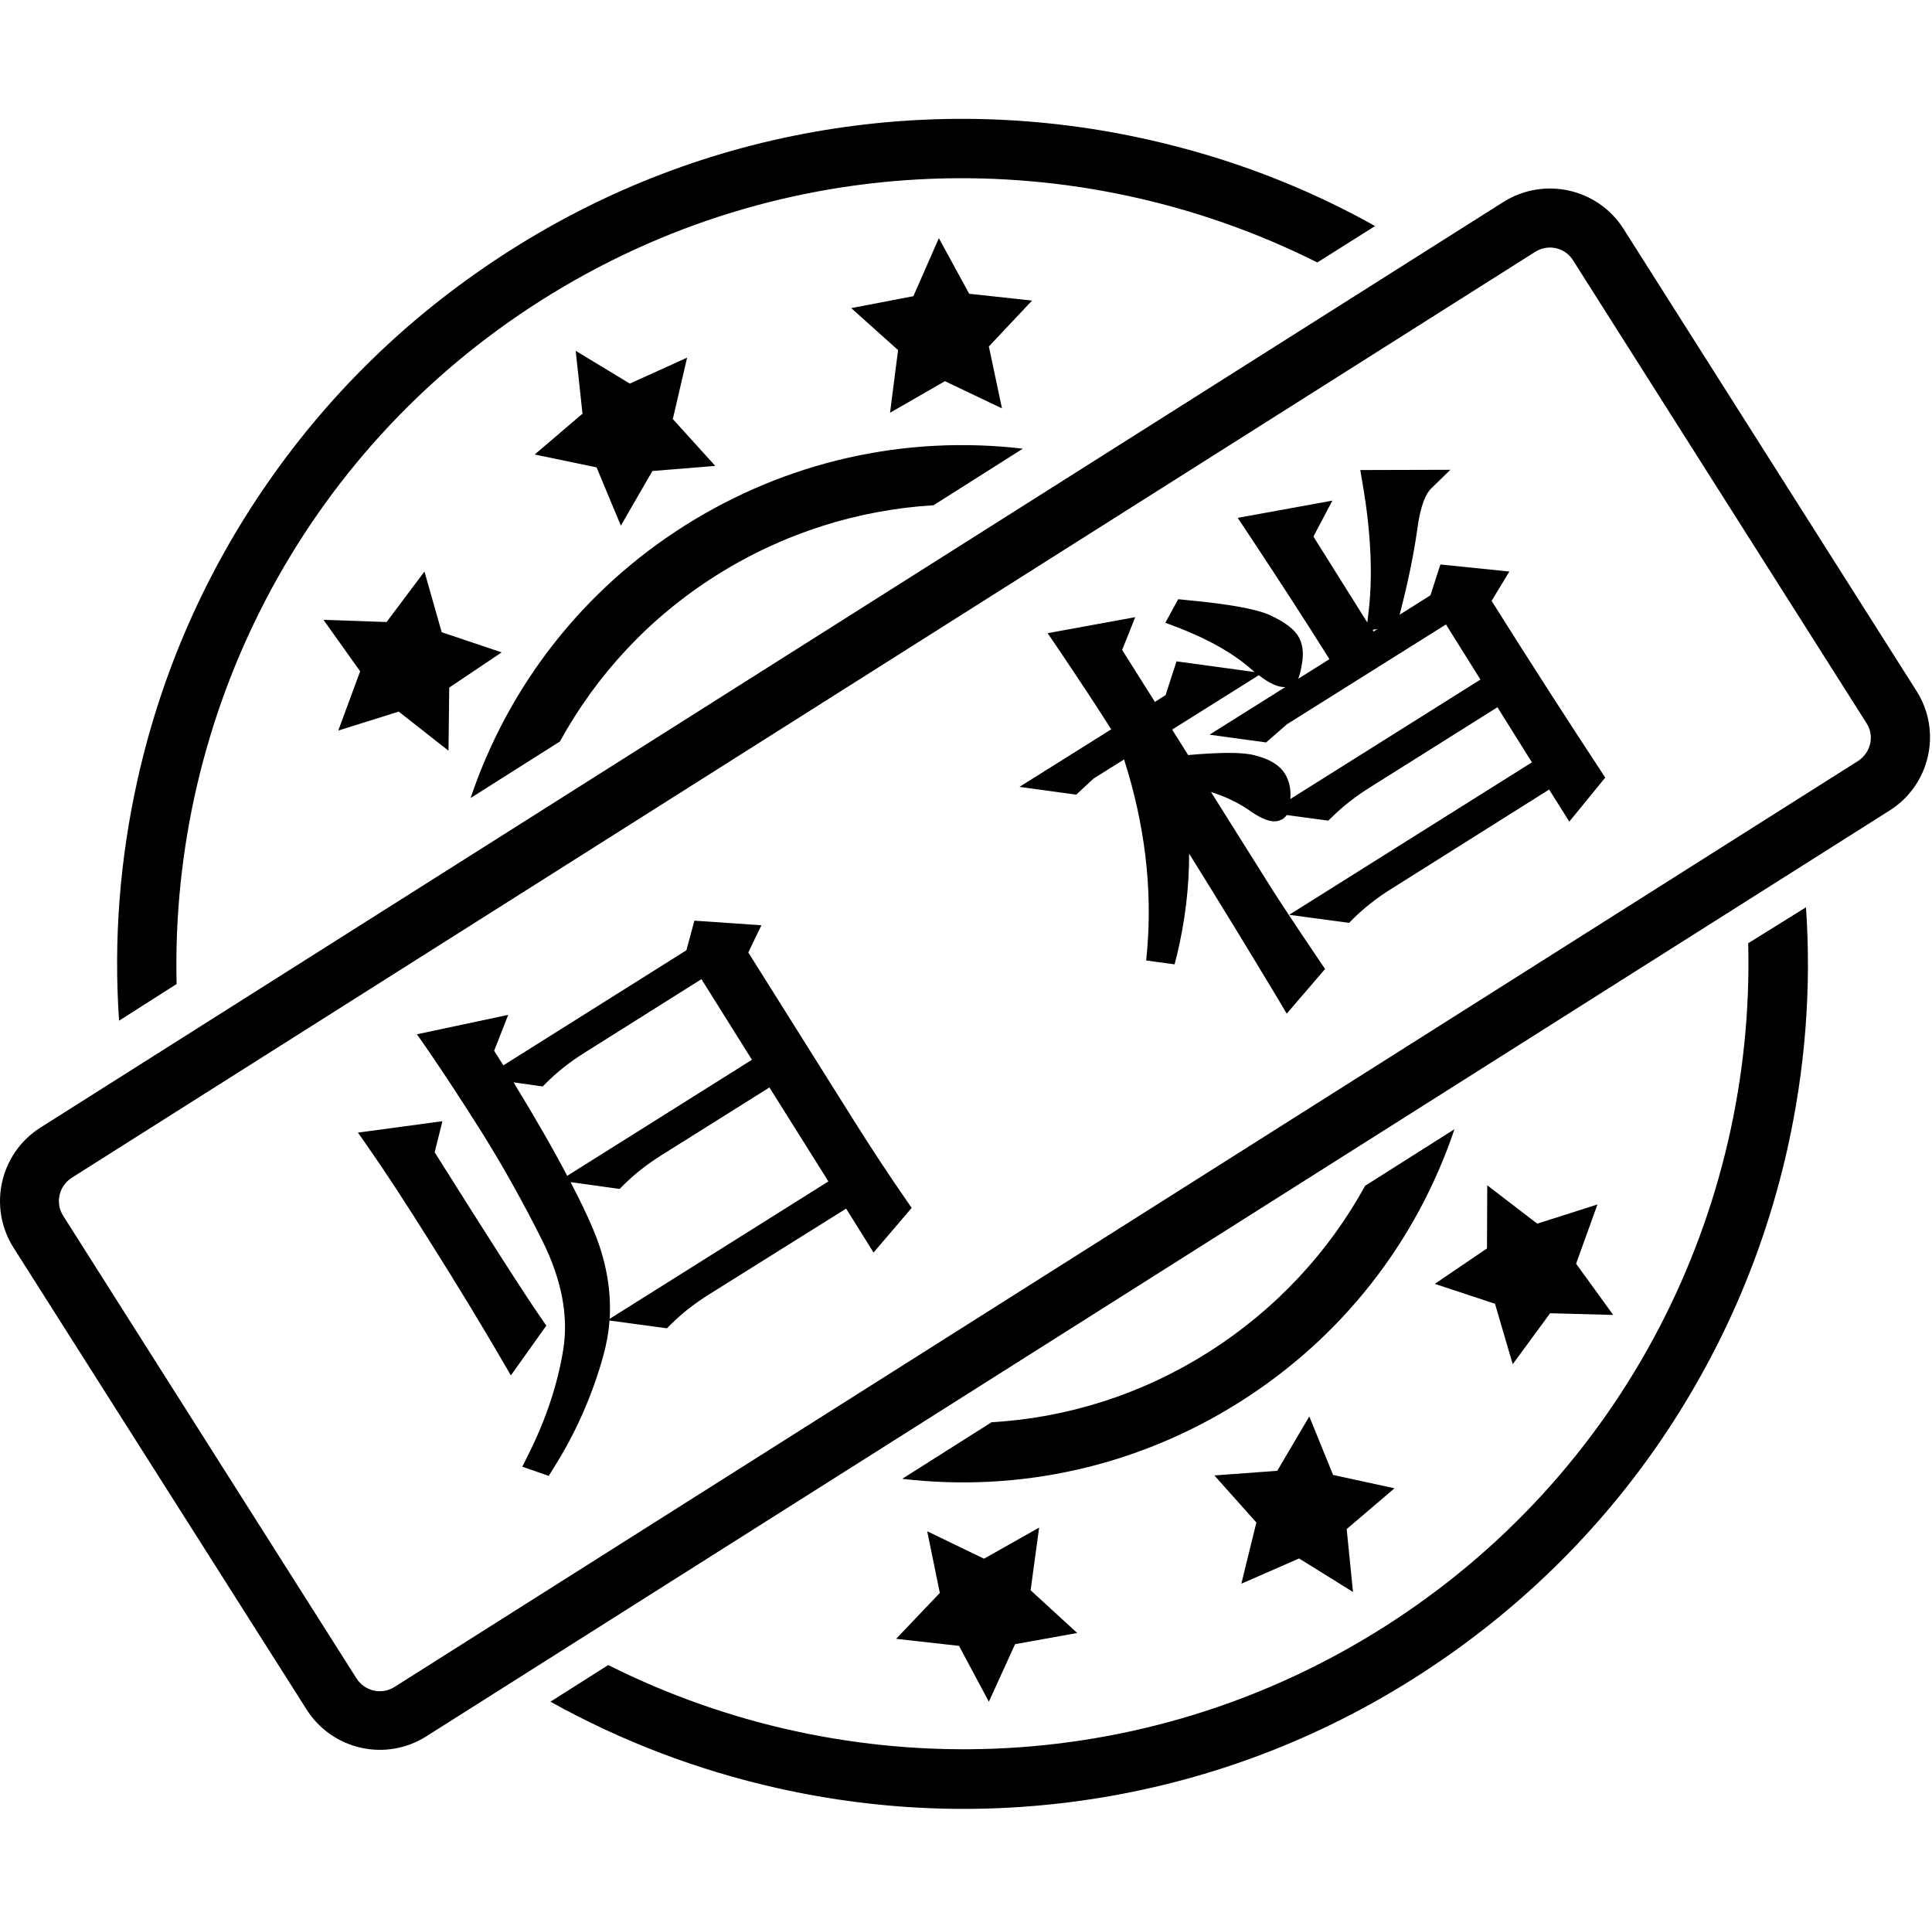
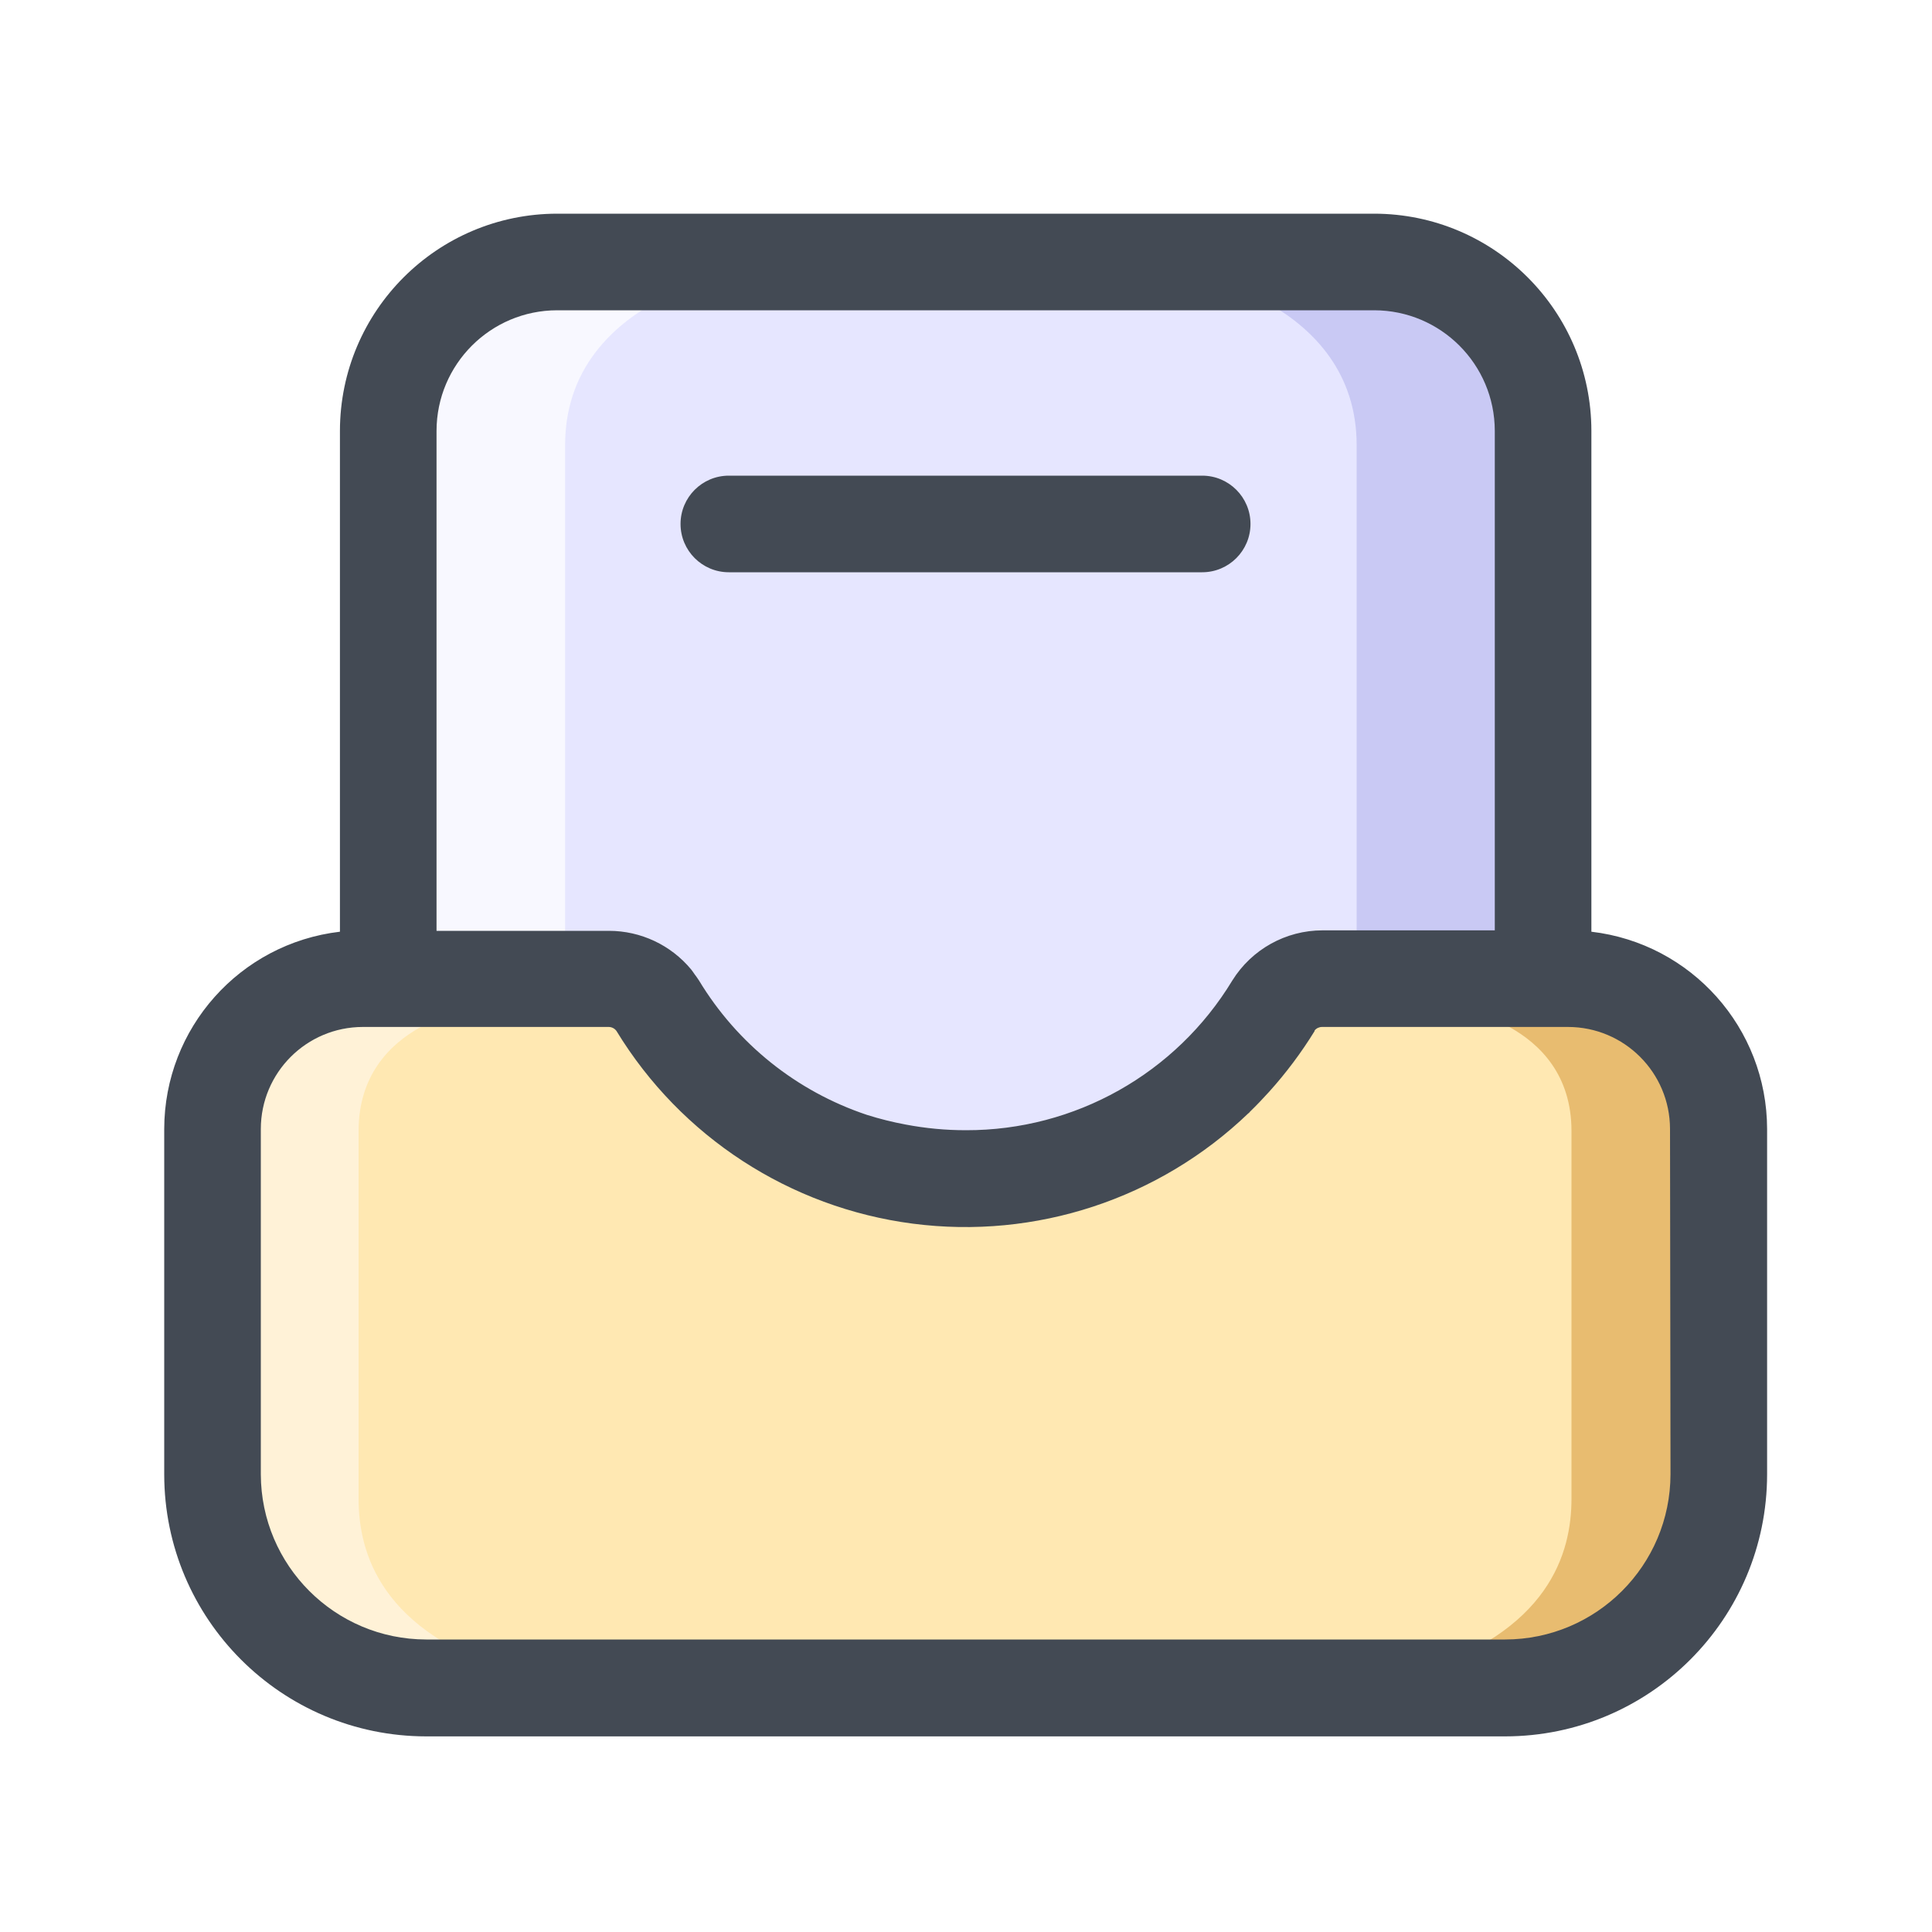
- <svg xmlns="http://www.w3.org/2000/svg" t="1769311037890" class="icon" viewBox="0 0 1029 1024" version="1.1" p-id="8897" width="257.25" height="256">
-   <path d="M1020.836 368.097L864.65 121.794C850.945 100.331 822.5 93.996 800.908 107.442L21.401 600.566c-21.463 13.705-27.798 42.149-14.352 63.612L163.365 910.481c13.705 21.463 42.149 27.798 63.612 14.222l779.507-493.123c21.463-13.576 27.927-42.02 14.352-63.483z m-31.16 37.107L210.169 898.327c-6.853 4.396-15.903 2.327-20.299-4.525L33.684 647.499c-4.396-6.853-2.327-15.903 4.525-20.299l779.507-493.123c6.853-4.267 15.903-2.327 20.17 4.655l156.186 246.303c4.396 6.594 2.457 15.644-4.396 20.17zM317.741 248.889l12.929 31.03 16.808-29.091 33.487-2.715-22.626-24.954 7.628-32.711-30.513 13.834-28.832-17.455 3.62 33.487-25.471 21.721 32.97 6.853zM516.205 156.444l-16.162-29.608-13.576 30.901-33.099 6.335 24.954 22.368-4.267 33.358 29.22-16.808 30.384 14.481-6.982-32.97 23.014-24.436-33.487-3.62z m302.545 495.192l-26.634-20.428-0.129 33.616-27.798 18.877 32.065 10.602 9.438 32.194 19.911-27.152 33.616 0.905-19.782-27.281 11.378-31.547-32.065 10.214zM710.015 785.455l-12.671-31.16-17.067 28.962-33.487 2.457 22.368 25.083-8.016 32.582 30.772-13.446 28.703 17.842-3.362-33.487 25.471-21.721-32.711-7.111z m-199.24 91.022l15.903 29.737 13.964-30.642 33.099-5.947-24.824-22.756 4.525-33.358-29.349 16.549-30.255-14.61 6.723 32.84-23.273 24.436 33.487 3.749zM212.367 378.958l26.505 20.816 0.388-33.616 27.927-18.747-31.935-10.731-9.18-32.323-20.17 26.893-33.616-1.164 19.523 27.41-11.636 31.547 32.194-10.085z m-118.303 145.067c-3.491-142.222 65.681-282.893 194.586-364.347S574.258 75.895 701.611 139.766l30.772-19.394c-37.624-21.075-78.222-36.461-120.889-46.028-57.018-12.8-115.071-14.481-172.477-5.042-59.475 9.826-115.717 31.289-167.046 63.871-51.329 32.582-94.772 74.085-129.164 123.604-33.228 47.709-56.63 100.978-69.43 157.867-9.568 42.667-12.929 85.851-9.956 128.905l30.642-19.523zM931.106 502.303c3.62 142.222-65.552 282.893-194.327 364.347-128.905 81.584-285.608 83.911-412.832 20.04l-30.772 19.523c37.624 20.945 78.222 36.461 120.889 46.028 57.018 12.8 115.071 14.481 172.477 5.042 59.475-9.826 115.717-31.289 166.917-63.741 51.329-32.582 94.772-74.085 129.164-123.604 33.099-47.838 56.501-100.978 69.301-157.867 9.568-42.667 12.929-85.851 9.956-128.905L931.106 502.303zM381.482 306.424c36.073-22.756 75.766-34.909 115.717-37.366l47.58-30.125c-62.836-7.37-125.802 6.723-180.105 40.986-54.174 34.263-93.867 85.204-114.036 145.067l47.58-30.125c19.265-35.038 47.192-65.681 83.265-88.436z m262.206 413.608c-36.073 22.885-75.766 35.038-115.588 37.366l-47.58 30.125c62.836 7.37 125.802-6.723 180.105-41.115 54.174-34.263 93.867-85.204 114.036-145.067l-47.58 30.125c-19.265 35.038-47.321 65.681-83.394 88.566z m0 0" p-id="8898" />
-   <path d="M225.296 614.529c30.384 48.485 50.036 78.869 58.699 91.281l-11.248 16.032c-11.378-19.523-23.919-40.21-37.624-62.061C221.417 637.931 210.04 620.606 200.989 607.677l27.022-3.62-2.715 10.473z m61.156 163.168c9.956-19.653 16.42-39.046 19.394-58.44 2.974-19.265-0.905-39.693-11.766-61.156-10.861-21.463-21.721-40.986-32.711-58.57S240.423 567.079 231.761 554.667l29.479-6.206-4.655 11.766c26.376 42.02 44.347 74.085 53.657 96.065 9.309 21.98 11.119 43.313 5.43 64-5.689 20.687-14.352 40.21-25.859 58.57l-3.362-1.164z m105.244-270.093l58.699 93.479c9.051 14.352 18.23 28.315 27.539 41.762l-12.283 14.352-13.576-21.592-77.576 48.743c-8.275 5.172-15.515 10.861-21.463 16.808l-13.188-1.81 109.123-68.525-37.624-59.863-62.061 39.046c-8.275 5.172-15.515 10.861-21.463 16.808l-13.188-1.81 93.867-58.958-33.099-52.752-66.974 42.149c-8.275 5.172-15.515 10.861-21.463 16.808l-13.188-1.81 96.711-60.768 3.62-13.446 22.368 1.552-4.784 9.826z" p-id="8899" />
-   <path d="M292.27 785.972l-14.093-4.913 2.974-5.947c9.568-19.006 15.903-38.012 18.877-56.63 2.844-17.972-1.034-37.366-11.119-57.665-10.602-21.204-21.592-40.727-32.453-58.053-10.861-17.196-20.687-32.194-29.349-44.735l-5.042-7.24 48.614-10.343-7.499 19.135c1.681 2.586 3.232 5.172 4.913 7.758l97.487-61.285 4.267-15.774 35.685 2.457-6.982 14.481 57.018 90.764c9.051 14.352 18.23 28.315 27.41 41.503l2.586 3.749-20.299 23.79-14.61-23.402-72.921 45.64c-7.887 4.913-14.739 10.343-20.428 16.032l-2.069 2.069-30.642-4.137c-0.388 6.206-1.552 12.412-3.232 18.618-5.818 21.075-14.739 41.374-26.634 60.121l-2.457 4.008zM241.458 558.545c7.499 10.99 15.774 23.79 24.695 38.012 11.119 17.584 22.238 37.495 32.97 58.958 8.792 17.455 13.188 34.521 13.317 50.812 1.81-15.515-0.776-31.547-7.628-47.838-8.404-19.653-23.919-47.968-46.287-84.17l-1.422-0.259 1.034-0.646c-2.069-3.362-4.267-6.723-6.465-10.214l-1.552-2.457 1.81-4.525-10.473 2.327z m62.448 70.982c4.784 9.18 8.792 17.455 11.766 24.566 6.982 16.291 9.956 32.453 9.051 48.226l116.493-73.18-31.418-50.036-57.277 35.943c-7.887 4.913-14.739 10.343-20.428 16.032l-2.069 2.069-26.117-3.62z m153.212 3.232l9.309 14.739 4.267-5.042c-8.404-12.283-16.937-25.083-25.212-38.271l-60.38-96.194 2.327-4.784-8.921-0.646-0.905 3.362 79.515 126.836z m-183.596-56.372c11.507 18.877 21.075 35.426 28.574 49.778l98.392-61.802-26.893-42.925-62.061 39.046c-7.887 4.913-14.739 10.343-20.428 16.032l-2.069 2.069-15.515-2.198z m-1.422 156.057l-4.525-7.758c-11.507-19.782-24.178-40.598-37.624-61.931-13.446-21.463-24.824-38.917-33.875-51.846l-5.43-7.758 44.994-6.077-4.137 16.549c29.608 47.063 48.743 76.929 57.147 88.954l2.327 3.362-18.877 26.505zM210.945 612.073c8.145 12.024 17.842 27.022 28.832 44.477 11.766 18.747 22.885 36.978 33.228 54.432l3.749-5.301c-9.568-14.093-28.186-43.055-56.501-88.178l-1.293-2.069 1.164-4.655-9.18 1.293z" p-id="8900" />
-   <path d="M672.391 476.186c4.655 7.499 13.317 20.558 25.988 39.305l-12.283 14.352c-19.135-31.806-39.046-64.259-59.733-97.228 2.457 25.212 0.776 50.036-5.172 74.602l-4.396-0.646c3.103-36.073-1.81-73.051-14.998-110.933l-23.014 14.481-7.628 6.982-11.636-1.552 40.21-25.212c-9.051-14.352-19.782-30.642-32.065-48.873l27.539-5.042-4.137 10.343 22.109 35.168 12.412-7.758 5.042-15.386 24.824 3.362-39.305 24.695 13.576 21.592c18.36-1.939 30.772-2.069 37.107-0.517s10.473 4.008 12.541 7.111c1.681 2.715 2.327 5.947 2.198 9.826-0.259 3.879-0.646 5.947-1.293 6.335-1.939 1.164-6.206-0.646-12.671-5.43-9.18-6.077-20.945-10.602-35.168-13.576l39.952 64z m-41.503-151.143c22.626 2.069 37.236 4.655 43.572 7.758 6.335 3.103 10.343 5.947 12.024 8.533 1.681 2.715 2.198 6.335 1.422 10.731-0.776 4.525-1.422 6.982-2.069 7.37-2.586 1.552-7.628-0.776-15.127-7.111-10.214-9.18-24.178-17.196-41.762-23.919l1.939-3.362z m157.091-5.042c21.075 33.487 41.115 64.776 60.121 93.608l-11.378 13.834-9.568-15.127-89.083 55.984c-8.275 5.172-15.515 10.861-21.463 16.808l-13.188-1.81 120.63-75.766-24.566-39.176-72.663 45.77c-8.275 5.172-15.515 10.861-21.463 16.808l-13.188-1.81 104.339-65.552-24.566-39.176-89.988 56.501-9.438 8.275-11.636-1.552 55.467-34.909c-15.774-25.083-31.418-49.261-47.063-72.921l29.996-5.43-6.077 11.636 36.59 58.311 37.366-23.402 4.525-13.964 22.885 2.327-6.594 10.731z m-56.242-63.871h26.634c-4.396 4.267-7.499 12.929-9.18 25.859-1.939 13.834-5.172 29.22-9.697 46.158l-4.784 0.776c2.844-21.075 1.81-45.253-2.974-72.792z" p-id="8901" />
-   <path d="M685.32 539.798l-4.137-6.982c-15.515-25.859-31.547-52.105-47.838-78.222 0 18.23-2.198 36.202-6.465 53.915l-1.293 5.042-15.127-2.069 0.517-5.56c2.844-32.97-1.293-67.103-12.283-101.495l-16.291 10.214-9.18 8.533-30.255-4.137 48.873-30.642c-8.145-12.929-17.713-27.281-28.832-43.83l-5.042-7.37 46.675-8.533-6.982 17.455 17.455 27.669 5.689-3.62 5.818-17.972 41.632 5.689c-0.388-0.388-0.776-0.646-1.293-1.034l-0.129-0.129c-9.697-8.663-23.143-16.291-39.952-22.756l-6.206-2.327 6.853-12.541 3.749 0.388c23.531 2.198 38.4 4.913 45.511 8.275 7.628 3.62 12.154 7.111 14.481 10.731 2.457 3.879 3.232 8.792 2.198 14.739-0.646 3.749-1.164 6.335-2.069 8.275l16.679-10.473c-14.352-22.885-29.22-45.64-43.96-67.879l-4.913-7.37 50.424-9.18-10.085 19.135 28.703 45.77 0.388-3.362c2.715-20.299 1.681-44.218-2.974-70.982l-1.164-6.853 47.968-0.129-10.343 10.085c-2.327 2.327-5.56 8.016-7.37 22.368-1.939 13.446-5.042 28.444-9.309 44.735l16.42-10.343 5.301-16.42 36.719 3.749-9.438 15.644c20.428 32.453 39.952 62.836 58.182 90.505l2.327 3.62-19.135 23.402-10.731-17.067-84.04 52.881c-7.887 4.913-14.739 10.343-20.428 16.032l-2.069 2.069-31.935-4.267 129.293-81.196-18.36-29.349-67.879 42.667c-7.887 4.913-14.739 10.343-20.428 16.032L707.43 437.01l-22.109-2.974c-0.517 0.776-1.164 1.422-2.069 2.069-1.293 0.776-2.844 1.293-4.525 1.293-3.62 0-8.145-2.069-14.61-6.723-5.301-3.491-11.766-6.594-19.135-8.921l32.323 51.459c4.784 7.499 13.446 20.687 25.988 39.176l2.457 3.62-20.428 23.79zM618.217 408.695l13.188 20.945c18.877 30.125 37.624 60.509 55.596 90.376l4.137-4.913c-11.248-16.679-19.265-28.703-23.661-35.814l-82.877-131.879 1.293-3.362-8.404 1.552c10.473 15.644 19.394 29.22 27.152 41.632l0.259-0.259 0.517 1.552 2.327 3.749-0.905 0.517 0.388 1.164c7.111 20.558 11.895 40.986 14.352 61.285 0-7.24-0.388-14.61-1.034-21.851l-2.327-24.695z m36.202-7.758c5.947 0 10.473 0.388 13.834 1.293 7.887 1.939 13.188 5.172 16.032 9.697 2.327 3.749 3.362 8.145 2.974 13.317v0.259l101.236-63.612-18.36-29.349-84.687 53.139-11.119 9.697-30.125-4.137 40.339-25.341c-3.749 0.129-8.275-1.81-14.093-6.335l-46.158 28.962 8.533 13.576c8.533-0.776 15.774-1.164 21.592-1.164z m-0.259 11.636c6.206 2.327 11.636 5.172 16.549 8.404l0.259 0.129c2.069 1.552 3.62 2.457 4.784 3.232 0.129-2.586-0.259-4.655-1.293-6.206-0.646-1.034-2.715-3.103-9.051-4.655-1.681-0.517-5.042-0.905-11.248-0.905z m174.933-8.275l8.275 13.317 3.491-4.267c-18.101-27.539-37.624-57.923-57.923-90.117l-1.939-3.103 3.62-6.077-9.051-0.905-1.293 4.137 30.255 48.097 24.566 38.917z m-194.457-39.176l-1.293 3.879 5.301-3.362-4.008-0.517z m39.952-17.067c3.491 2.974 5.818 4.525 7.24 5.301 0.129-0.517 0.259-1.293 0.388-2.069 0.517-3.103 0.259-5.43-0.646-6.853-0.388-0.646-2.198-2.844-9.697-6.465-2.457-1.164-7.499-2.715-17.842-4.396 8.016 4.525 14.869 9.309 20.558 14.481z m4.396-64.129c14.222 21.463 28.444 43.442 42.279 65.552l3.491-2.198-38.271-61.026 2.069-4.008-9.568 1.681z m52.105 51.459l0.517 0.905 2.069-1.293-2.586 0.388z m7.499-73.438c1.552 10.473 2.715 20.428 3.103 29.996 0.646-3.749 1.293-7.37 1.81-10.861 1.034-7.758 2.457-14.093 4.525-19.135h-9.438z" p-id="8902" />
+ <svg xmlns="http://www.w3.org/2000/svg" t="1769311715071" class="icon" viewBox="0 0 1024 1024" version="1.1" p-id="1789" width="256" height="256">
+   <path d="M322.56 518.707a30.72 30.72 0 0 1 26.01 14.387 191.283 191.283 0 0 0 326.298 0 30.72 30.72 0 0 1 26.01-14.387h116.89V228.352a89.498 89.498 0 0 0-89.498-89.498H295.322A89.498 89.498 0 0 0 205.773 228.352v290.355z" fill="#E6E6FF" p-id="1790" />
+   <path d="M627.456 144.333s91.597 14.694 91.597 91.597v329.062h96.102V230.4c0-53.299-42.957-110.95-187.699-86.067z" fill="#C9C9F4" p-id="1791" />
+   <path d="M391.117 144.333S299.52 159.027 299.52 235.93v329.062H203.418V230.4c0-53.299 42.957-110.95 187.699-86.067z" fill="#F8F8FF" p-id="1792" />
+   <path d="M700.979 518.707a30.72 30.72 0 0 0-26.01 14.387 191.283 191.283 0 0 1-326.298 0 30.72 30.72 0 0 0-26.112-14.387H192.307A79.667 79.667 0 0 0 112.64 598.374v183.091a113.254 113.254 0 0 0 113.254 113.254h571.853a113.254 113.254 0 0 0 113.254-113.254v-183.091a79.616 79.616 0 0 0-79.667-79.667z" fill="#FFE8B2" p-id="1793" />
+   <path d="M256 533.504s-65.946 6.81-65.946 65.997v194.867c0 28.621 11.674 70.861 84.019 92.723-84.429 0-149.914-23.142-149.914-105.062v-196.506c-0.205-29.389 23.808-74.65 131.84-52.019z" fill="#FFF2D7" p-id="1794" />
+   <path d="M766.976 533.504s65.946 6.81 65.946 65.997v194.867c0 28.621-11.674 70.861-84.019 92.723 84.429 0 149.914-23.142 149.914-105.062v-196.506c0-29.389-24.013-74.65-131.84-52.019z" fill="#E8BC70" p-id="1795" />
+   <path d="M386.304 303.309h250.88a25.6 25.6 0 1 0 0-51.2h-250.88a25.6 25.6 0 0 0 0 51.2z" fill="#434A54" p-id="1796" />
+   <path d="M843.469 493.824V228.352a115.251 115.251 0 0 0-115.098-115.098H295.322A115.251 115.251 0 0 0 180.173 228.352v265.472A105.421 105.421 0 0 0 87.04 598.374v183.091a138.957 138.957 0 0 0 138.854 138.854h571.853a138.957 138.957 0 0 0 138.854-138.854v-183.091a105.421 105.421 0 0 0-93.133-104.55zM231.373 228.352a64 64 0 0 1 63.949-63.898h433.05a64 64 0 0 1 63.898 63.898v264.755h-91.29a56.32 56.32 0 0 0-47.821 26.573A164.608 164.608 0 0 1 512 599.04a170.445 170.445 0 0 1-32.051-3.021 172.646 172.646 0 0 1-20.48-5.12 165.018 165.018 0 0 1-88.986-71.219c-0.768-1.229-1.638-2.355-2.458-3.482s-1.075-1.638-1.69-2.355a56.627 56.627 0 0 0-43.571-20.48H231.373z m654.029 552.96a87.757 87.757 0 0 1-87.654 87.654H225.894A87.757 87.757 0 0 1 138.24 781.466v-183.091a54.118 54.118 0 0 1 54.067-54.067H322.56a5.12 5.12 0 0 1 4.198 2.15 216.576 216.576 0 0 0 334.95 43.571c0.256 0 0.512-0.512 0.768-0.768 3.533-3.43 6.912-6.963 10.24-10.65a221.082 221.082 0 0 0 24.064-32.154v-0.307a5.12 5.12 0 0 1 3.942-1.843h130.355a54.118 54.118 0 0 1 54.067 54.067z" fill="#434A54" p-id="1797" />
</svg>
